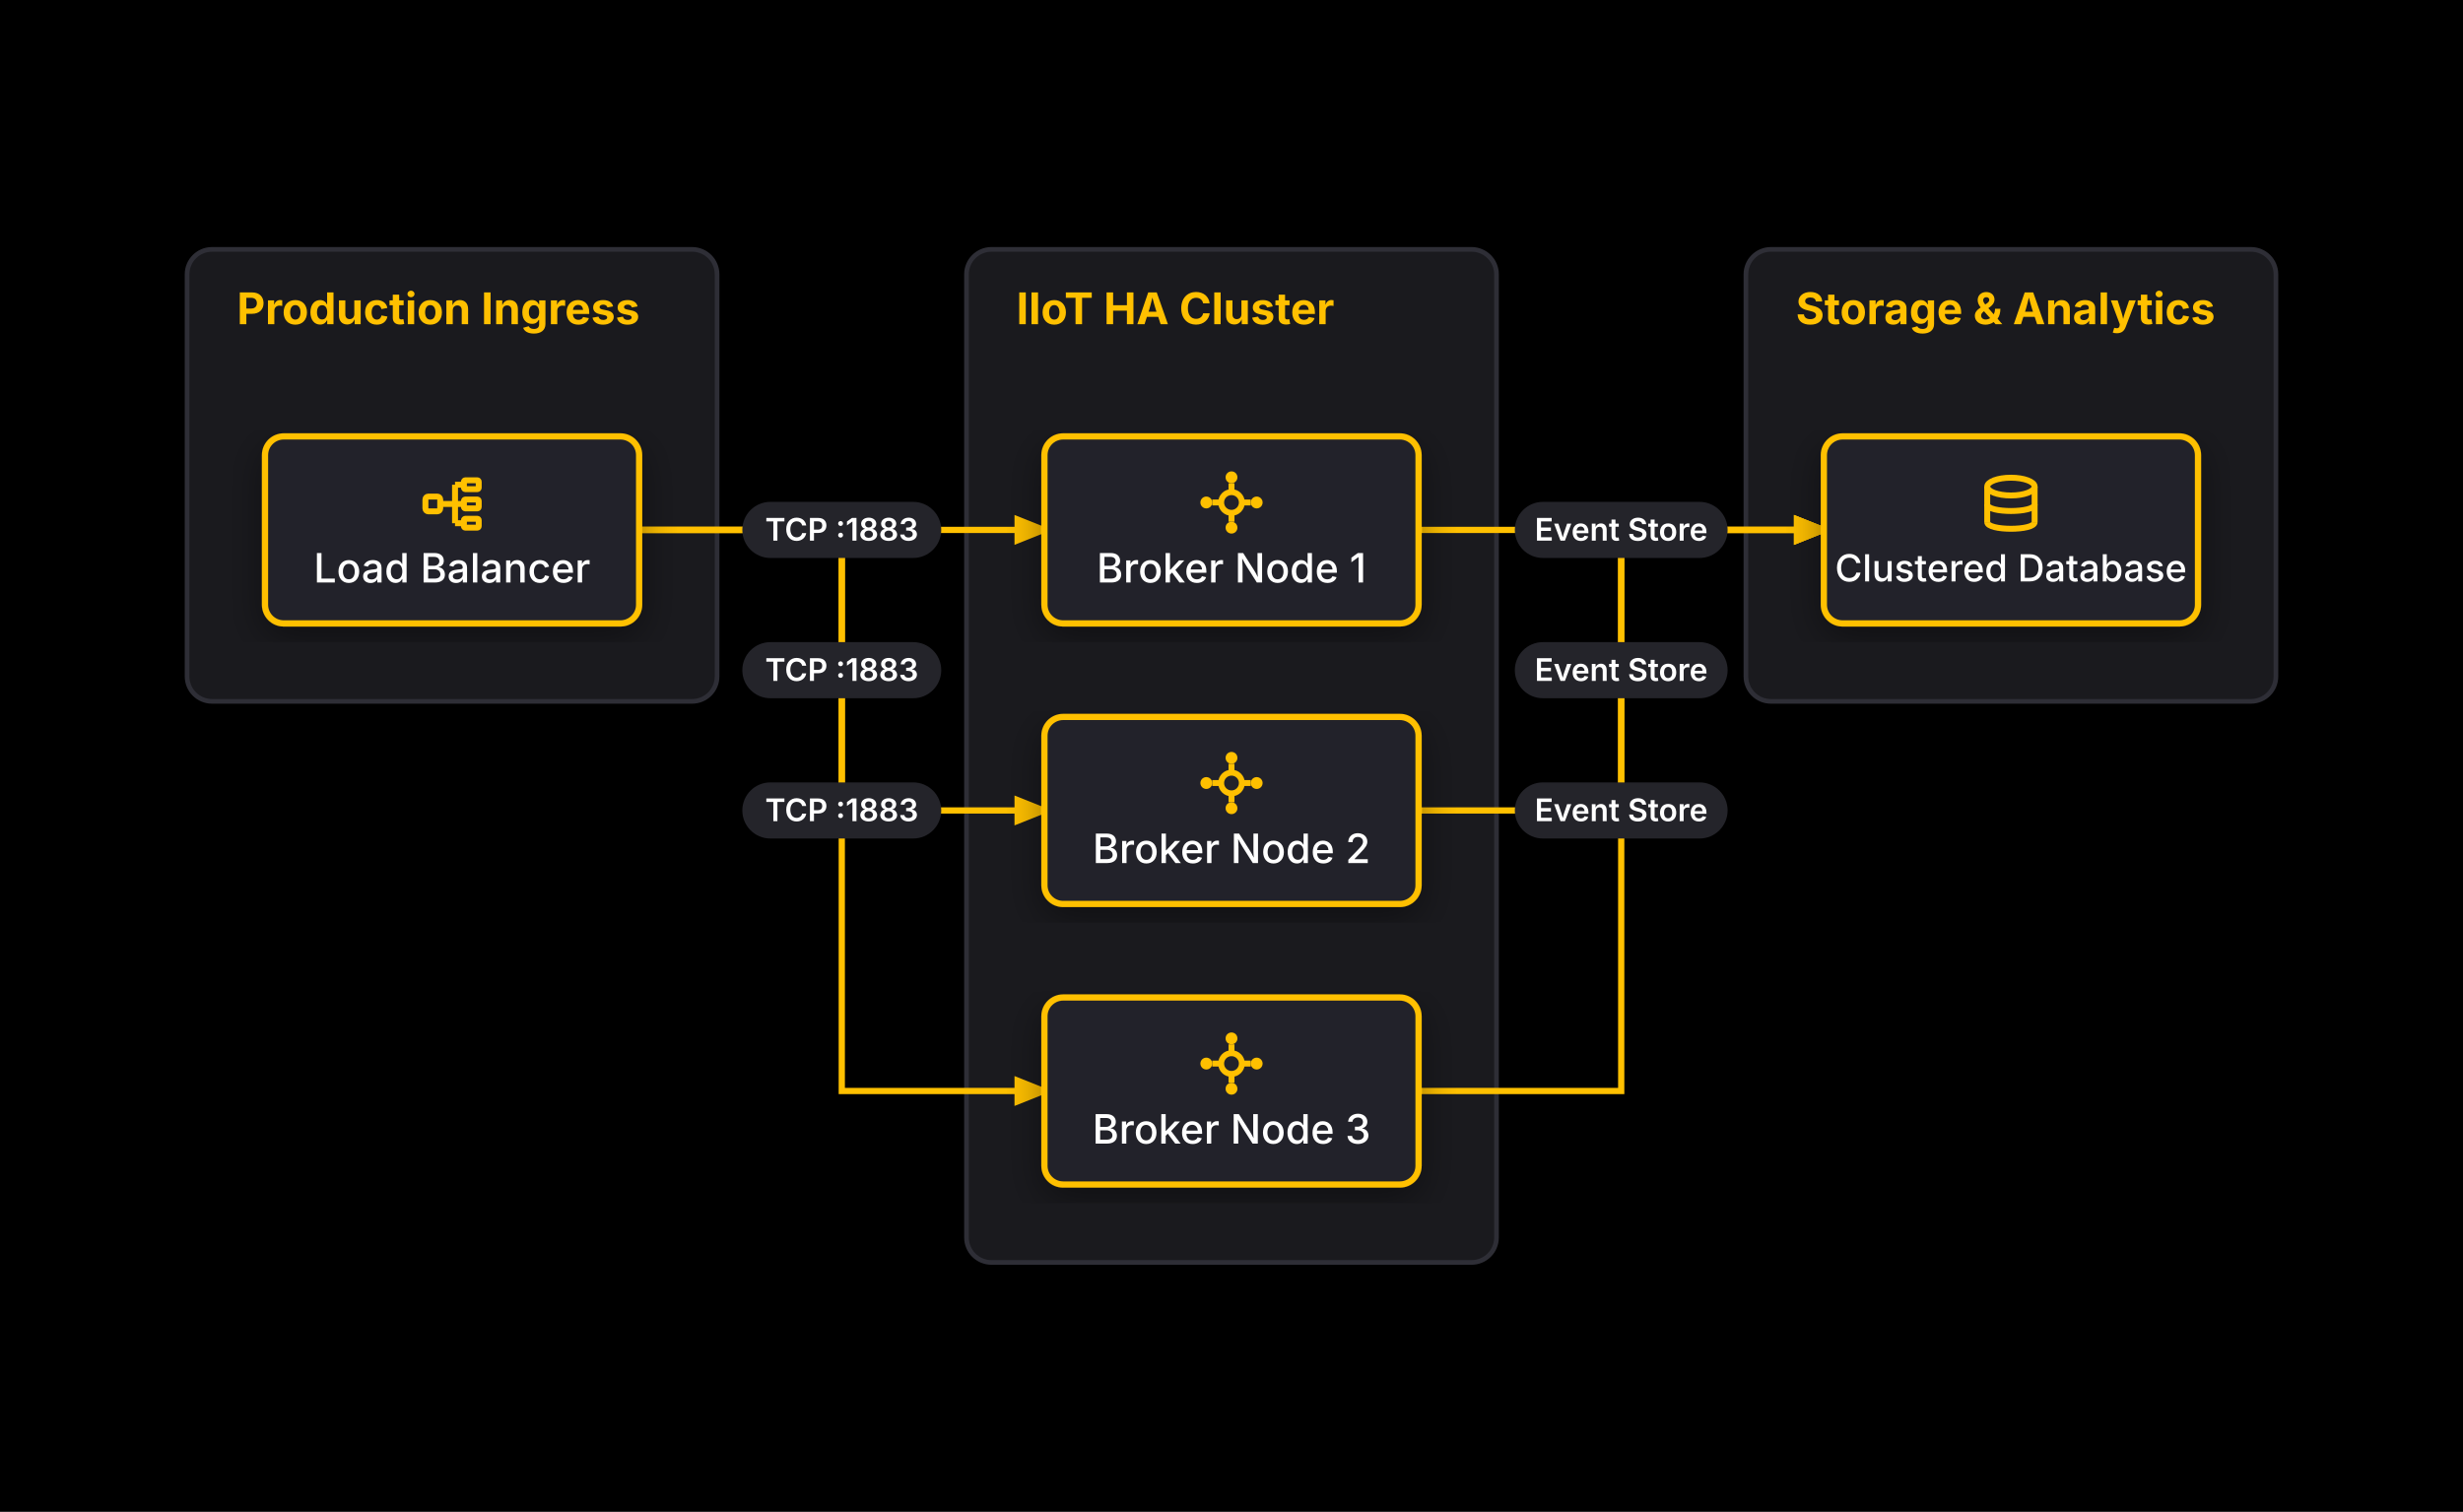
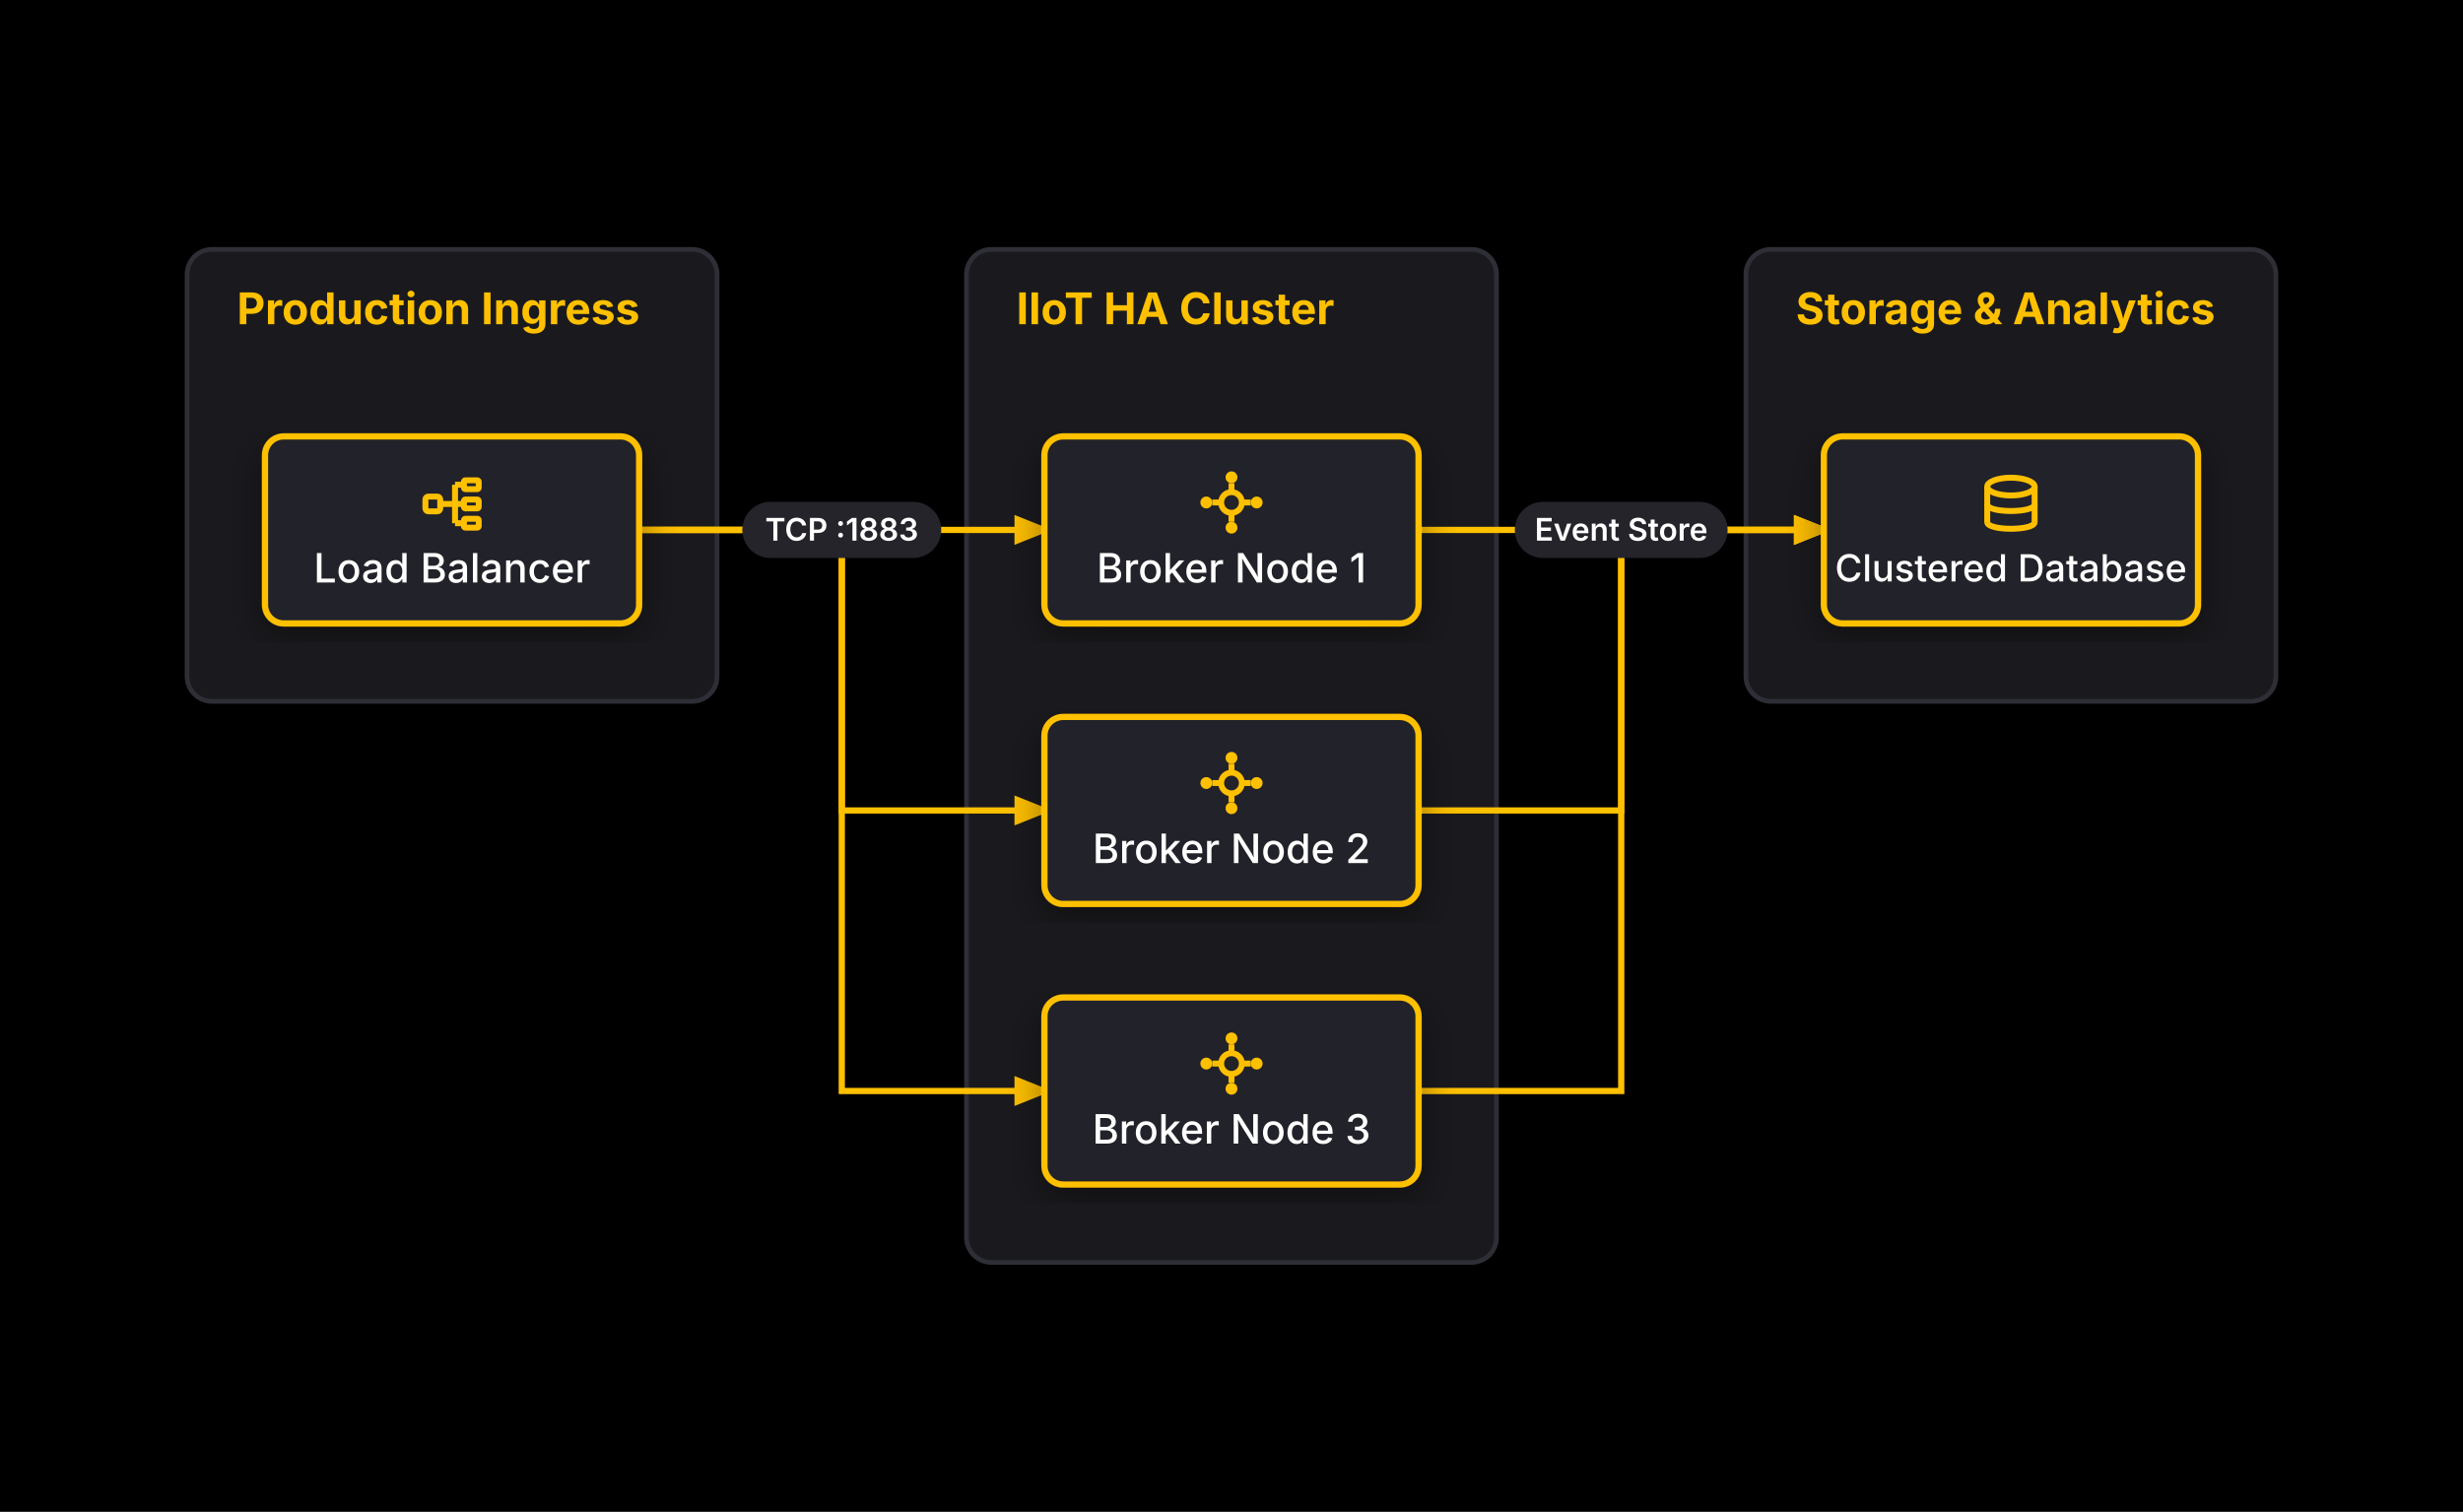
<svg xmlns="http://www.w3.org/2000/svg" viewBox="0 0 790 485" width="790" height="485">
  <defs>
    <marker id="arrow" viewBox="0 0 10 10" refX="8" refY="5" markerWidth="6" markerHeight="6" orient="auto-start-reverse">
      <path d="M 0 1 L 10 5 L 0 9 z" fill="#FFC000" />
    </marker>
    <marker id="arrow-tail" viewBox="0 0 10 10" refX="2" refY="5" markerWidth="6" markerHeight="6" orient="auto">
      <path d="M 10 1 L 0 5 L 10 9 z" fill="#FFC000" />
    </marker>
    <filter id="shadow" x="-10%" y="-10%" width="120%" height="120%">
      <feDropShadow dx="0" dy="4" stdDeviation="6" flood-color="#000000" flood-opacity="0.4" />
    </filter>
  </defs>
  <rect width="100%" height="100%" fill="#000000" />
  <g id="group_1">
    <rect x="60.0" y="80.0" width="170.0" height="145.0" rx="8" fill="#1A1A1E" stroke="#2E2E36" stroke-width="1.5" />
    <text x="76" y="104" fill="#FFC000" font-family="Inter, -apple-system, BlinkMacSystemFont, 'Segoe UI', Roboto, sans-serif" font-size="14" font-weight="700" text-anchor="start">Production Ingress</text>
  </g>
  <g id="group_2">
    <rect x="310.0" y="80.0" width="170.0" height="325.0" rx="8" fill="#1A1A1E" stroke="#2E2E36" stroke-width="1.5" />
    <text x="326" y="104" fill="#FFC000" font-family="Inter, -apple-system, BlinkMacSystemFont, 'Segoe UI', Roboto, sans-serif" font-size="14" font-weight="700" text-anchor="start">IIoT HA Cluster</text>
  </g>
  <g id="group_3">
    <rect x="560.0" y="80.0" width="170.0" height="145.0" rx="8" fill="#1A1A1E" stroke="#2E2E36" stroke-width="1.5" />
    <text x="576" y="104" fill="#FFC000" font-family="Inter, -apple-system, BlinkMacSystemFont, 'Segoe UI', Roboto, sans-serif" font-size="14" font-weight="700" text-anchor="start">Storage &amp; Analytics</text>
  </g>
  <path d="M 205.0 170.0 L 335.0 170.0" fill="none" stroke="#FFC000" stroke-width="2" marker-end="url(#arrow)" />
  <path d="M 205.0 170.0 L 270.0 170.0 L 270.0 260.0 L 335.0 260.0" fill="none" stroke="#FFC000" stroke-width="2" marker-end="url(#arrow)" />
  <path d="M 205.0 170.0 L 270.0 170.0 L 270.0 350.0 L 335.0 350.0" fill="none" stroke="#FFC000" stroke-width="2" marker-end="url(#arrow)" />
  <path d="M 455.0 170.0 L 585.0 170.0" fill="none" stroke="#FFC000" stroke-width="2" marker-end="url(#arrow)" />
  <path d="M 455.0 260.0 L 520.0 260.0 L 520.0 170.0 L 585.0 170.0" fill="none" stroke="#FFC000" stroke-width="2" marker-end="url(#arrow)" />
  <path d="M 455.0 350.0 L 520.0 350.0 L 520.0 170.0 L 585.0 170.0" fill="none" stroke="#FFC000" stroke-width="2" marker-end="url(#arrow)" />
  <g class="badge">
    <rect x="238.099" y="161.0" width="63.803" height="18.0" rx="9.0" fill="#24242A" />
    <text x="270" y="173.44" fill="#FFFFFF" font-family="Inter, -apple-system, BlinkMacSystemFont, 'Segoe UI', Roboto, sans-serif" font-size="10" font-weight="600" text-anchor="middle">TCP :1883</text>
  </g>
  <g class="badge">
-     <rect x="238.099" y="206.0" width="63.803" height="18.0" rx="9.0" fill="#24242A" />
-     <text x="270" y="218.44" fill="#FFFFFF" font-family="Inter, -apple-system, BlinkMacSystemFont, 'Segoe UI', Roboto, sans-serif" font-size="10" font-weight="600" text-anchor="middle">TCP :1883</text>
-   </g>
-   <g class="badge">
-     <rect x="238.099" y="251.0" width="63.803" height="18.0" rx="9.0" fill="#24242A" />
-     <text x="270" y="263.44" fill="#FFFFFF" font-family="Inter, -apple-system, BlinkMacSystemFont, 'Segoe UI', Roboto, sans-serif" font-size="10" font-weight="600" text-anchor="middle">TCP :1883</text>
-   </g>
-   <g class="badge">
    <rect x="485.875" y="161.0" width="68.251" height="18.0" rx="9.0" fill="#24242A" />
    <text x="520" y="173.44" fill="#FFFFFF" font-family="Inter, -apple-system, BlinkMacSystemFont, 'Segoe UI', Roboto, sans-serif" font-size="10" font-weight="600" text-anchor="middle">Event Store</text>
-   </g>
-   <g class="badge">
-     <rect x="485.875" y="206.0" width="68.251" height="18.0" rx="9.0" fill="#24242A" />
-     <text x="520" y="218.44" fill="#FFFFFF" font-family="Inter, -apple-system, BlinkMacSystemFont, 'Segoe UI', Roboto, sans-serif" font-size="10" font-weight="600" text-anchor="middle">Event Store</text>
-   </g>
-   <g class="badge">
-     <rect x="485.875" y="251.0" width="68.251" height="18.0" rx="9.0" fill="#24242A" />
-     <text x="520" y="263.44" fill="#FFFFFF" font-family="Inter, -apple-system, BlinkMacSystemFont, 'Segoe UI', Roboto, sans-serif" font-size="10" font-weight="600" text-anchor="middle">Event Store</text>
  </g>
  <g id="lb" filter="url(#shadow)">
    <rect x="85.0" y="140.0" width="120.0" height="60.0" rx="6.0" fill="#24242A" stroke="#FFC000" stroke-width="2.0" />
    <g class="icon icon-load_balancer" transform="translate(133.6, 149.8) scale(0.95)">
      <rect x="3" y="10" width="5" height="5" rx="1" fill="none" stroke="#FFC000" stroke-width="2.0" />
      <line x1="8" y1="12.5" x2="13" y2="12.5" stroke="#FFC000" stroke-width="2.0" />
      <line x1="13" y1="6" x2="13" y2="19" stroke="#FFC000" stroke-width="2.0" />
      <line x1="13" y1="6" x2="16" y2="6" stroke="#FFC000" stroke-width="2.0" />
      <line x1="13" y1="12.5" x2="16" y2="12.5" stroke="#FFC000" stroke-width="2.0" />
      <line x1="13" y1="19" x2="16" y2="19" stroke="#FFC000" stroke-width="2.0" />
      <rect x="16" y="4.5" width="5" height="3" rx="0.5" fill="none" stroke="#FFC000" stroke-width="2.0" />
      <rect x="16" y="11" width="5" height="3" rx="0.5" fill="none" stroke="#FFC000" stroke-width="2.0" />
      <rect x="16" y="17.5" width="5" height="3" rx="0.5" fill="none" stroke="#FFC000" stroke-width="2.0" />
    </g>
    <text x="145" y="186.87" fill="#FFFFFF" font-family="Inter, -apple-system, BlinkMacSystemFont, 'Segoe UI', Roboto, sans-serif" font-size="13" font-weight="500" text-anchor="middle">Load Balancer</text>
  </g>
  <g id="node1" filter="url(#shadow)">
    <rect x="335.0" y="140.0" width="120.0" height="60.0" rx="6.0" fill="#24242A" stroke="#FFC000" stroke-width="2.0" />
    <g class="icon icon-broker" transform="translate(383.6, 149.8) scale(0.95)">
      <circle cx="12" cy="12" r="3.5" fill="none" stroke="#FFC000" stroke-width="2.0" />
      <circle cx="12" cy="3.5" r="2" fill="#FFC000" />
      <circle cx="12" cy="20.5" r="2" fill="#FFC000" />
      <circle cx="3.5" cy="12" r="2" fill="#FFC000" />
      <circle cx="20.5" cy="12" r="2" fill="#FFC000" />
      <line x1="12" y1="5.5" x2="12" y2="8.5" stroke="#FFC000" stroke-width="2.0" />
      <line x1="12" y1="15.5" x2="12" y2="18.5" stroke="#FFC000" stroke-width="2.0" />
      <line x1="5.5" y1="12" x2="8.5" y2="12" stroke="#FFC000" stroke-width="2.0" />
      <line x1="15.5" y1="12" x2="18.5" y2="12" stroke="#FFC000" stroke-width="2.0" />
    </g>
    <text x="395" y="186.87" fill="#FFFFFF" font-family="Inter, -apple-system, BlinkMacSystemFont, 'Segoe UI', Roboto, sans-serif" font-size="13" font-weight="500" text-anchor="middle">Broker Node 1</text>
  </g>
  <g id="node2" filter="url(#shadow)">
    <rect x="335.0" y="230.0" width="120.0" height="60.0" rx="6.0" fill="#24242A" stroke="#FFC000" stroke-width="2.0" />
    <g class="icon icon-broker" transform="translate(383.6, 239.8) scale(0.95)">
      <circle cx="12" cy="12" r="3.5" fill="none" stroke="#FFC000" stroke-width="2.0" />
      <circle cx="12" cy="3.5" r="2" fill="#FFC000" />
      <circle cx="12" cy="20.5" r="2" fill="#FFC000" />
      <circle cx="3.5" cy="12" r="2" fill="#FFC000" />
      <circle cx="20.5" cy="12" r="2" fill="#FFC000" />
      <line x1="12" y1="5.5" x2="12" y2="8.5" stroke="#FFC000" stroke-width="2.0" />
      <line x1="12" y1="15.5" x2="12" y2="18.5" stroke="#FFC000" stroke-width="2.0" />
      <line x1="5.5" y1="12" x2="8.5" y2="12" stroke="#FFC000" stroke-width="2.0" />
      <line x1="15.5" y1="12" x2="18.5" y2="12" stroke="#FFC000" stroke-width="2.0" />
    </g>
    <text x="395" y="276.87" fill="#FFFFFF" font-family="Inter, -apple-system, BlinkMacSystemFont, 'Segoe UI', Roboto, sans-serif" font-size="13" font-weight="500" text-anchor="middle">Broker Node 2</text>
  </g>
  <g id="node3" filter="url(#shadow)">
    <rect x="335.0" y="320.0" width="120.0" height="60.0" rx="6.0" fill="#24242A" stroke="#FFC000" stroke-width="2.0" />
    <g class="icon icon-broker" transform="translate(383.6, 329.8) scale(0.95)">
      <circle cx="12" cy="12" r="3.5" fill="none" stroke="#FFC000" stroke-width="2.0" />
      <circle cx="12" cy="3.5" r="2" fill="#FFC000" />
      <circle cx="12" cy="20.5" r="2" fill="#FFC000" />
      <circle cx="3.5" cy="12" r="2" fill="#FFC000" />
      <circle cx="20.5" cy="12" r="2" fill="#FFC000" />
      <line x1="12" y1="5.5" x2="12" y2="8.5" stroke="#FFC000" stroke-width="2.0" />
      <line x1="12" y1="15.5" x2="12" y2="18.5" stroke="#FFC000" stroke-width="2.0" />
      <line x1="5.5" y1="12" x2="8.5" y2="12" stroke="#FFC000" stroke-width="2.0" />
      <line x1="15.5" y1="12" x2="18.5" y2="12" stroke="#FFC000" stroke-width="2.0" />
    </g>
    <text x="395" y="366.87" fill="#FFFFFF" font-family="Inter, -apple-system, BlinkMacSystemFont, 'Segoe UI', Roboto, sans-serif" font-size="13" font-weight="500" text-anchor="middle">Broker Node 3</text>
  </g>
  <g id="db" filter="url(#shadow)">
    <rect x="585.0" y="140.0" width="120.0" height="60.0" rx="6.0" fill="#24242A" stroke="#FFC000" stroke-width="2.0" />
    <g class="icon icon-database" transform="translate(633.6, 150.4) scale(0.95)">
      <ellipse cx="12" cy="6" rx="8" ry="3" fill="none" stroke="#FFC000" stroke-width="2.0" />
      <path d="M 4 12 C 4 15 20 15 20 12" fill="none" stroke="#FFC000" stroke-width="2.0" />
      <path d="M 4 18 C 4 21 20 21 20 18" fill="none" stroke="#FFC000" stroke-width="2.0" />
      <line x1="4" y1="6" x2="4" y2="18" stroke="#FFC000" stroke-width="2.0" />
      <line x1="20" y1="6" x2="20" y2="18" stroke="#FFC000" stroke-width="2.0" />
    </g>
    <text x="645" y="186.53" fill="#FFFFFF" font-family="Inter, -apple-system, BlinkMacSystemFont, 'Segoe UI', Roboto, sans-serif" font-size="12" font-weight="500" text-anchor="middle">Clustered Database</text>
  </g>
</svg>
